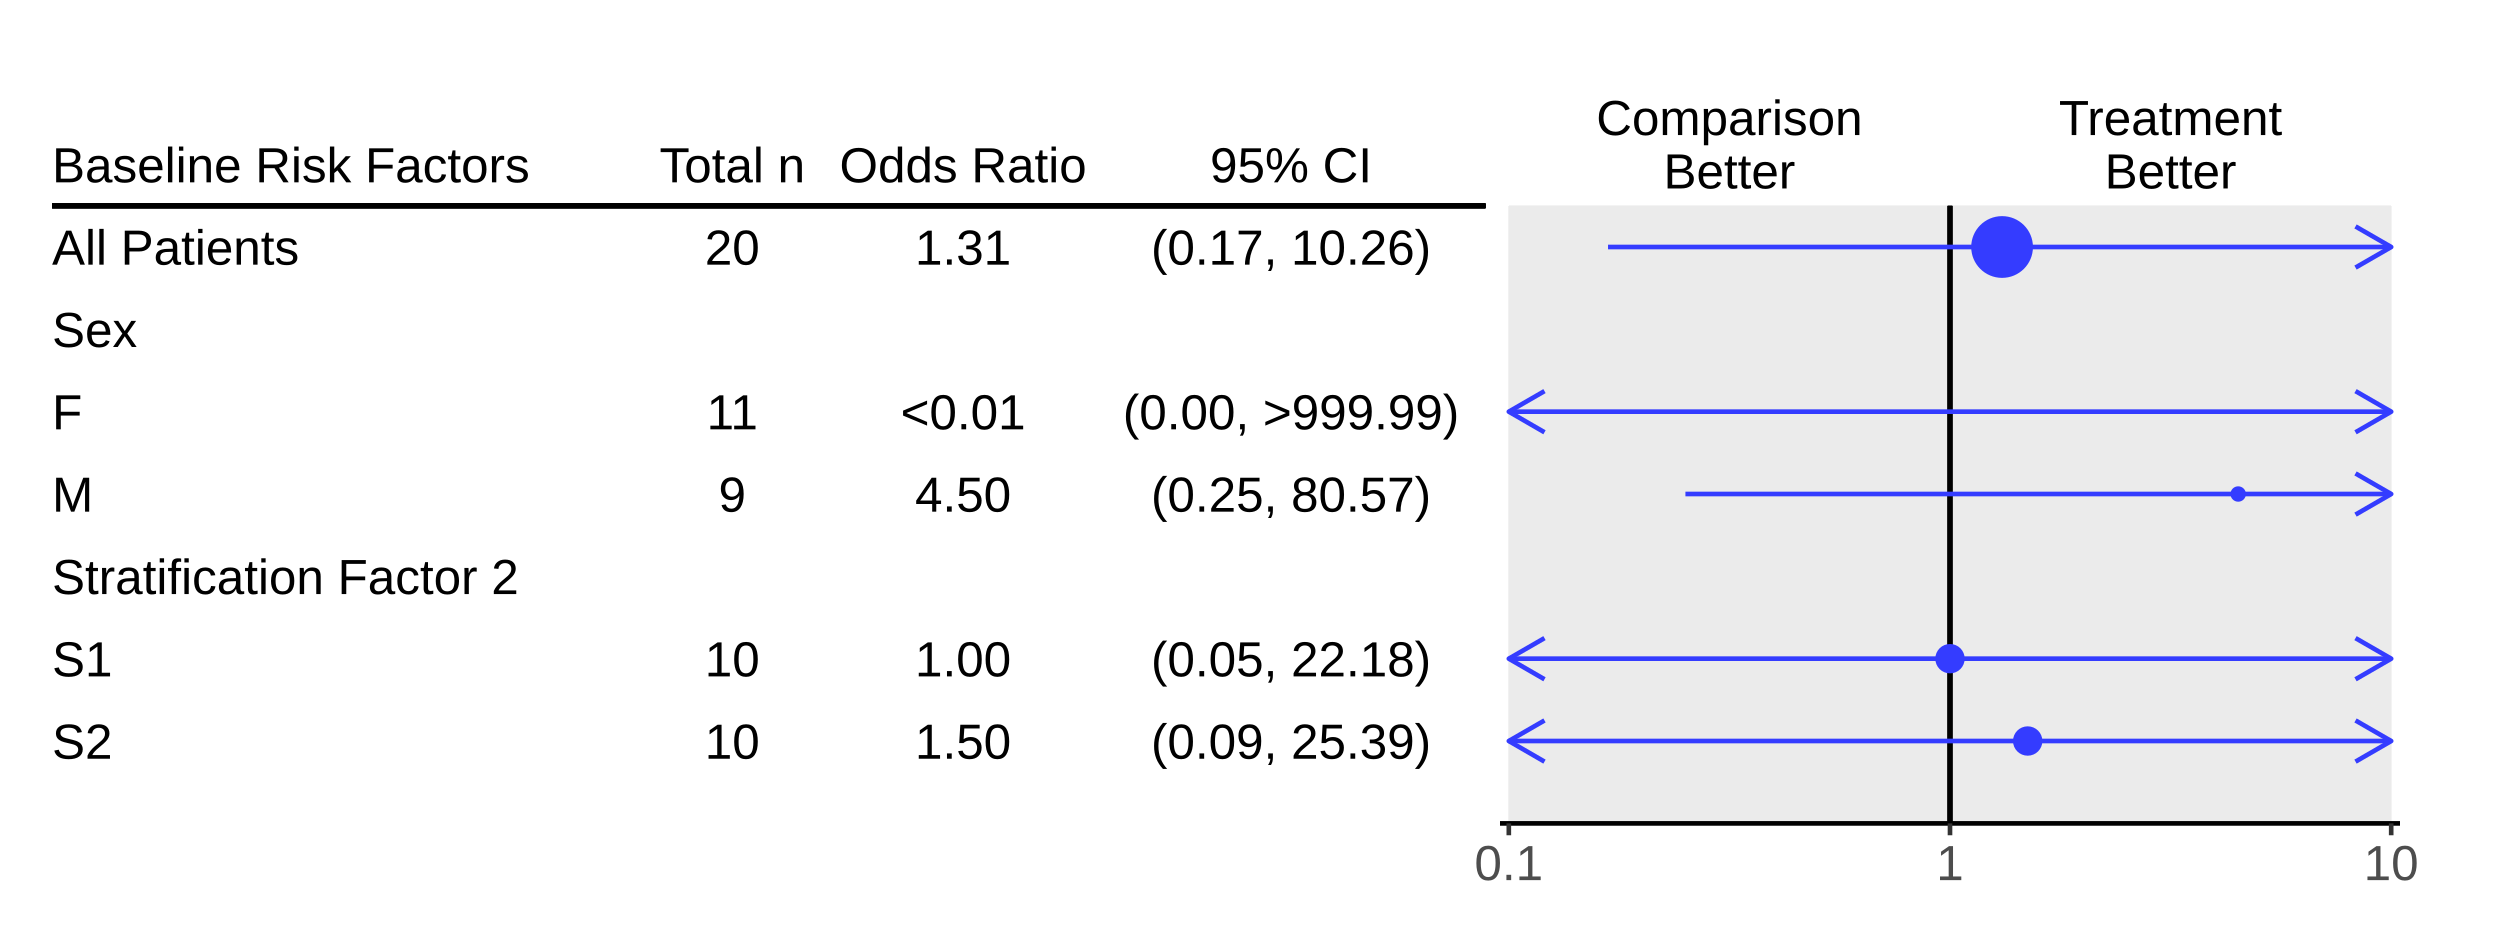
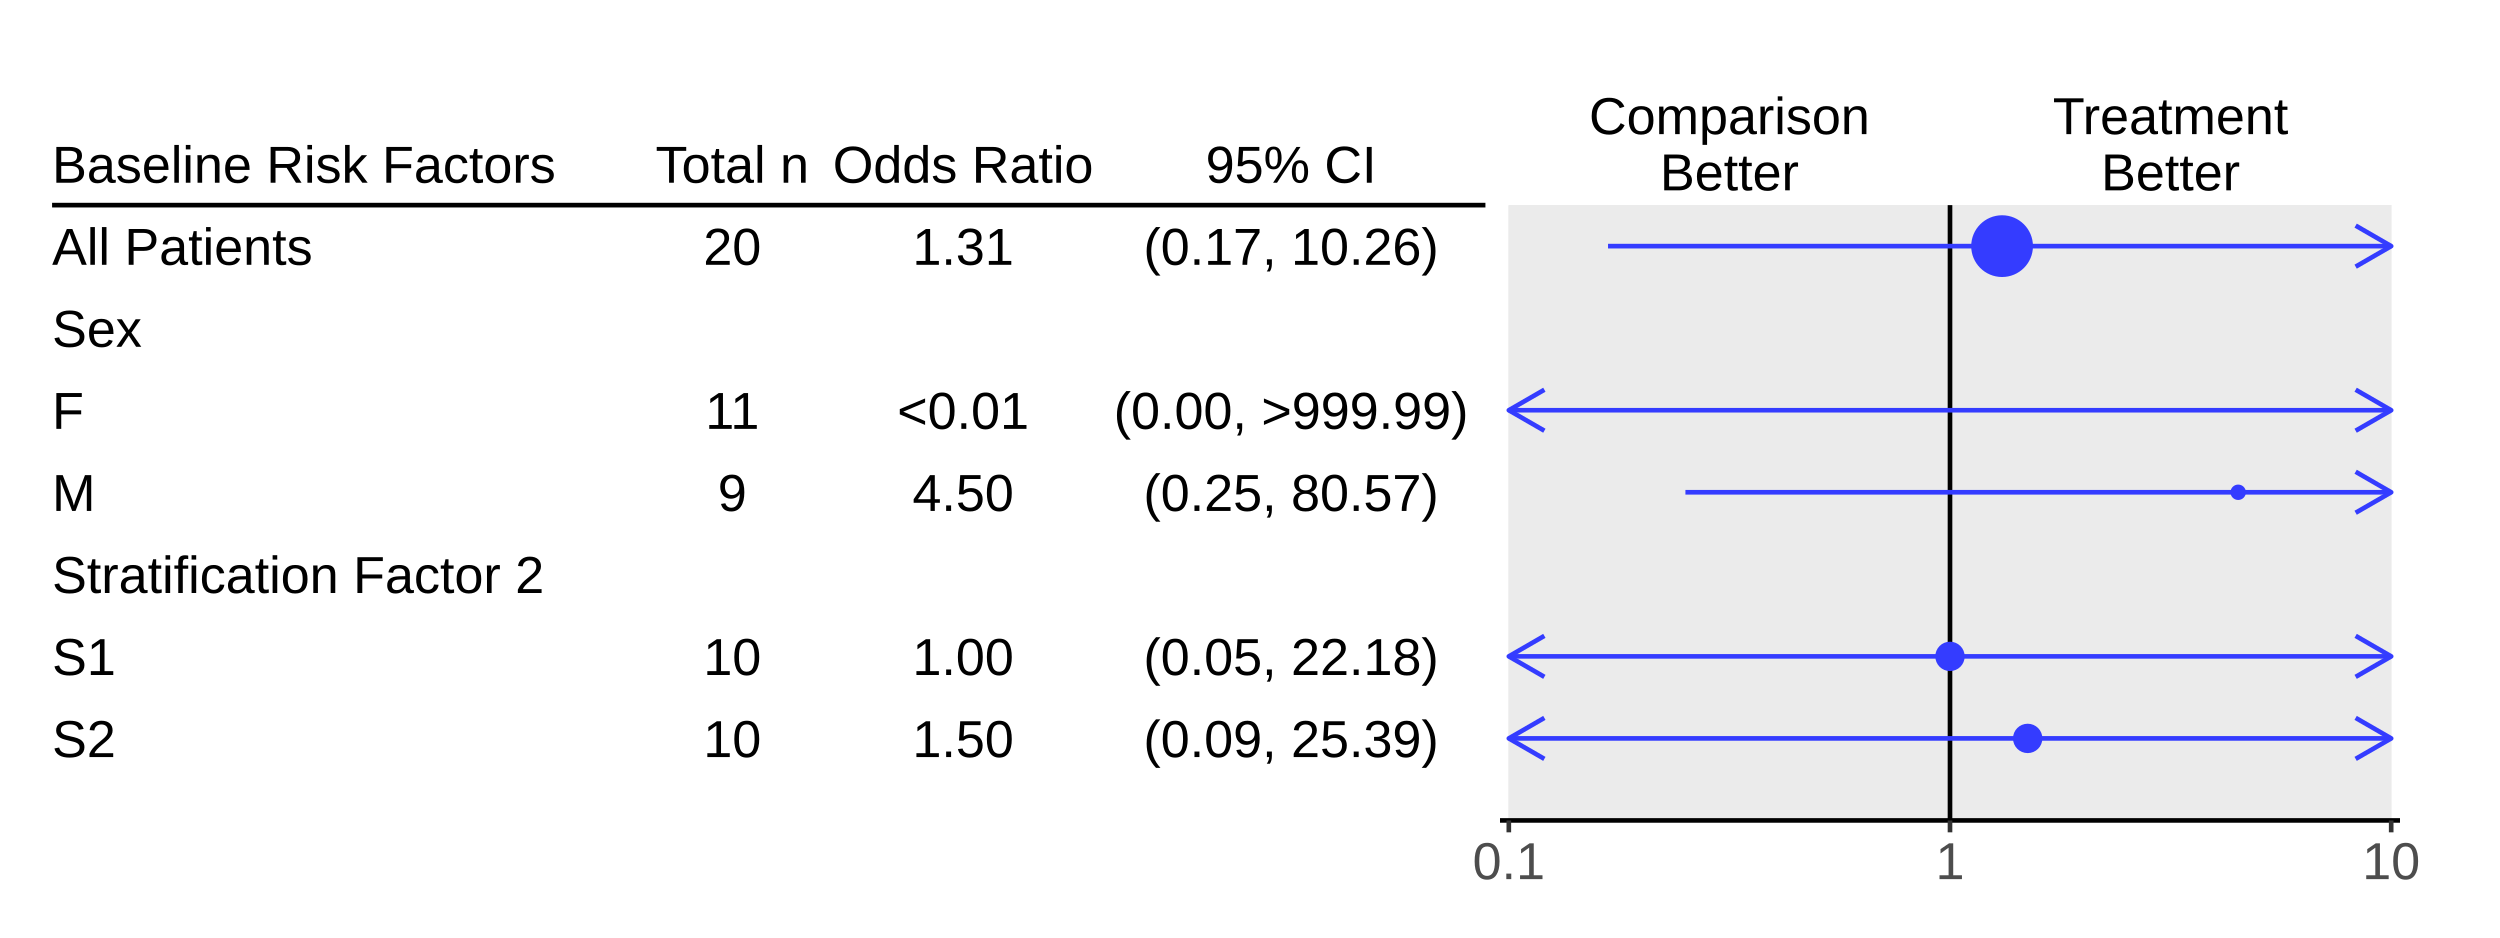
<svg xmlns="http://www.w3.org/2000/svg" class="svglite" width="576.00pt" height="216.00pt" viewBox="0 0 576.00 216.00">
  <defs>
    <style type="text/css">
    .svglite line, .svglite polyline, .svglite polygon, .svglite path, .svglite rect, .svglite circle {
      fill: none;
      stroke: #000000;
      stroke-linecap: round;
      stroke-linejoin: round;
      stroke-miterlimit: 10.00;
    }
    .svglite text {
      white-space: pre;
    }
  </style>
  </defs>
  <rect width="100%" height="100%" style="stroke: none; fill: none;" />
  <defs>
    <clipPath id="cpMC4wMHw1NzYuMDB8MC4wMHwyMTYuMDA=">
      <rect x="0.00" y="0.00" width="576.00" height="216.00" />
    </clipPath>
  </defs>
  <g clip-path="url(#cpMC4wMHw1NzYuMDB8MC4wMHwyMTYuMDA=)">
</g>
  <defs>
-     <clipPath id="cpOC42NHwzNDUuNjB8MC4wMHwxODkuNzE=">
-       <rect x="8.64" y="0.00" width="336.96" height="189.71" />
+     <clipPath id="cpOC42NHwzNDUuNjB8MC4wMHwxODkuMDM=">
+       <rect x="8.64" y="0.00" width="336.96" height="189.03" />
    </clipPath>
  </defs>
-   <g clip-path="url(#cpOC42NHwzNDUuNjB8MC4wMHwxODkuNzE=)">
-     <line x1="12.00" y1="47.43" x2="342.24" y2="47.43" style="stroke-width: 1.07; stroke-linecap: butt;" />
-     <line x1="12.00" y1="47.43" x2="342.24" y2="47.43" style="stroke-width: 1.07; stroke-linecap: butt;" />
-     <line x1="12.00" y1="47.43" x2="342.24" y2="47.43" style="stroke-width: 1.07; stroke-linecap: butt;" />
-     <line x1="12.00" y1="47.43" x2="342.24" y2="47.43" style="stroke-width: 1.07; stroke-linecap: butt;" />
-     <line x1="12.00" y1="47.43" x2="342.24" y2="47.43" style="stroke-width: 1.07; stroke-linecap: butt;" />
-     <line x1="12.00" y1="47.43" x2="342.24" y2="47.43" style="stroke-width: 1.07; stroke-linecap: butt;" />
-     <line x1="12.00" y1="47.43" x2="342.24" y2="47.43" style="stroke-width: 1.07; stroke-linecap: butt;" />
-     <line x1="12.00" y1="47.43" x2="342.24" y2="47.43" style="stroke-width: 1.07; stroke-linecap: butt;" />
-     <text x="12.00" y="42.01" style="font-size: 11.38px; font-family: &quot;Arial&quot;;" textLength="110.02px" lengthAdjust="spacingAndGlyphs">Baseline Risk Factors</text>
-     <text x="12.00" y="60.98" style="font-size: 11.38px; font-family: &quot;Arial&quot;;" textLength="56.92px" lengthAdjust="spacingAndGlyphs">All Patients</text>
-     <text x="12.00" y="79.95" style="font-size: 11.38px; font-family: &quot;Arial&quot;;" textLength="19.61px" lengthAdjust="spacingAndGlyphs">Sex</text>
-     <text x="12.00" y="98.92" style="font-size: 11.38px; font-family: &quot;Arial&quot;;" textLength="19.59px" lengthAdjust="spacingAndGlyphs">    F</text>
-     <text x="12.00" y="117.89" style="font-size: 11.38px; font-family: &quot;Arial&quot;;" textLength="22.12px" lengthAdjust="spacingAndGlyphs">    M</text>
-     <text x="12.00" y="136.87" style="font-size: 11.38px; font-family: &quot;Arial&quot;;" textLength="107.50px" lengthAdjust="spacingAndGlyphs">Stratification Factor 2</text>
-     <text x="12.00" y="155.84" style="font-size: 11.38px; font-family: &quot;Arial&quot;;" textLength="26.56px" lengthAdjust="spacingAndGlyphs">    S1</text>
-     <text x="12.00" y="174.81" style="font-size: 11.38px; font-family: &quot;Arial&quot;;" textLength="26.56px" lengthAdjust="spacingAndGlyphs">    S2</text>
-     <text x="168.72" y="42.01" text-anchor="middle" style="font-size: 11.38px; font-family: &quot;Arial&quot;;" textLength="33.52px" lengthAdjust="spacingAndGlyphs">Total n</text>
-     <text x="168.72" y="60.98" text-anchor="middle" style="font-size: 11.38px; font-family: &quot;Arial&quot;;" textLength="12.66px" lengthAdjust="spacingAndGlyphs">20</text>
-     <text x="168.72" y="98.92" text-anchor="middle" style="font-size: 11.38px; font-family: &quot;Arial&quot;;" textLength="11.82px" lengthAdjust="spacingAndGlyphs">11</text>
-     <text x="168.72" y="117.89" text-anchor="middle" style="font-size: 11.38px; font-family: &quot;Arial&quot;;" textLength="6.33px" lengthAdjust="spacingAndGlyphs">9</text>
-     <text x="168.72" y="155.84" text-anchor="middle" style="font-size: 11.38px; font-family: &quot;Arial&quot;;" textLength="12.66px" lengthAdjust="spacingAndGlyphs">10</text>
-     <text x="168.72" y="174.81" text-anchor="middle" style="font-size: 11.38px; font-family: &quot;Arial&quot;;" textLength="12.66px" lengthAdjust="spacingAndGlyphs">10</text>
-     <text x="221.90" y="42.01" text-anchor="middle" style="font-size: 11.38px; font-family: &quot;Arial&quot;;" textLength="56.92px" lengthAdjust="spacingAndGlyphs">Odds Ratio</text>
-     <text x="221.90" y="60.98" text-anchor="middle" style="font-size: 11.38px; font-family: &quot;Arial&quot;;" textLength="22.15px" lengthAdjust="spacingAndGlyphs">1.31</text>
-     <text x="221.90" y="98.92" text-anchor="middle" style="font-size: 11.38px; font-family: &quot;Arial&quot;;" textLength="28.79px" lengthAdjust="spacingAndGlyphs">&lt;0.01</text>
-     <text x="221.90" y="117.89" text-anchor="middle" style="font-size: 11.38px; font-family: &quot;Arial&quot;;" textLength="22.15px" lengthAdjust="spacingAndGlyphs">4.50</text>
-     <text x="221.90" y="155.84" text-anchor="middle" style="font-size: 11.38px; font-family: &quot;Arial&quot;;" textLength="22.15px" lengthAdjust="spacingAndGlyphs">1.00</text>
-     <text x="221.90" y="174.81" text-anchor="middle" style="font-size: 11.38px; font-family: &quot;Arial&quot;;" textLength="22.15px" lengthAdjust="spacingAndGlyphs">1.50</text>
-     <text x="297.46" y="42.01" text-anchor="middle" style="font-size: 11.38px; font-family: &quot;Arial&quot;;" textLength="37.31px" lengthAdjust="spacingAndGlyphs">95% CI</text>
-     <text x="297.46" y="60.98" text-anchor="middle" style="font-size: 11.38px; font-family: &quot;Arial&quot;;" textLength="64.52px" lengthAdjust="spacingAndGlyphs">(0.17, 10.26)</text>
-     <text x="297.46" y="98.92" text-anchor="middle" style="font-size: 11.38px; font-family: &quot;Arial&quot;;" textLength="77.49px" lengthAdjust="spacingAndGlyphs">(0.00, &gt;999.99)</text>
-     <text x="297.46" y="117.89" text-anchor="middle" style="font-size: 11.38px; font-family: &quot;Arial&quot;;" textLength="64.52px" lengthAdjust="spacingAndGlyphs">(0.25, 80.57)</text>
-     <text x="297.46" y="155.84" text-anchor="middle" style="font-size: 11.38px; font-family: &quot;Arial&quot;;" textLength="64.52px" lengthAdjust="spacingAndGlyphs">(0.05, 22.18)</text>
-     <text x="297.46" y="174.81" text-anchor="middle" style="font-size: 11.38px; font-family: &quot;Arial&quot;;" textLength="64.52px" lengthAdjust="spacingAndGlyphs">(0.09, 25.39)</text>
+   <g clip-path="url(#cpOC42NHwzNDUuNjB8MC4wMHwxODkuMDM=)">
+     <line x1="12.00" y1="47.26" x2="342.24" y2="47.26" style="stroke-width: 1.07; stroke-linecap: butt;" />
+     <text x="12.00" y="42.10" style="font-size: 12.00px; font-family: &quot;Arial&quot;;" textLength="116.06px" lengthAdjust="spacingAndGlyphs">Baseline Risk Factors</text>
+     <text x="12.00" y="61.01" style="font-size: 12.00px; font-family: &quot;Arial&quot;;" textLength="60.03px" lengthAdjust="spacingAndGlyphs">All Patients</text>
+     <text x="12.00" y="79.91" style="font-size: 12.00px; font-family: &quot;Arial&quot;;" textLength="20.69px" lengthAdjust="spacingAndGlyphs">Sex</text>
+     <text x="12.00" y="98.81" style="font-size: 12.00px; font-family: &quot;Arial&quot;;" textLength="20.66px" lengthAdjust="spacingAndGlyphs">    F</text>
+     <text x="12.00" y="117.72" style="font-size: 12.00px; font-family: &quot;Arial&quot;;" textLength="23.34px" lengthAdjust="spacingAndGlyphs">    M</text>
+     <text x="12.00" y="136.62" style="font-size: 12.00px; font-family: &quot;Arial&quot;;" textLength="113.39px" lengthAdjust="spacingAndGlyphs">Stratification Factor 2</text>
+     <text x="12.00" y="155.52" style="font-size: 12.00px; font-family: &quot;Arial&quot;;" textLength="28.02px" lengthAdjust="spacingAndGlyphs">    S1</text>
+     <text x="12.00" y="174.43" style="font-size: 12.00px; font-family: &quot;Arial&quot;;" textLength="28.02px" lengthAdjust="spacingAndGlyphs">    S2</text>
+     <text x="168.72" y="42.10" text-anchor="middle" style="font-size: 12.00px; font-family: &quot;Arial&quot;;" textLength="35.35px" lengthAdjust="spacingAndGlyphs">Total n</text>
+     <text x="168.72" y="61.01" text-anchor="middle" style="font-size: 12.00px; font-family: &quot;Arial&quot;;" textLength="13.35px" lengthAdjust="spacingAndGlyphs">20</text>
+     <text x="168.72" y="98.81" text-anchor="middle" style="font-size: 12.00px; font-family: &quot;Arial&quot;;" textLength="12.46px" lengthAdjust="spacingAndGlyphs">11</text>
+     <text x="168.72" y="117.72" text-anchor="middle" style="font-size: 12.00px; font-family: &quot;Arial&quot;;" textLength="6.67px" lengthAdjust="spacingAndGlyphs">9</text>
+     <text x="168.72" y="155.52" text-anchor="middle" style="font-size: 12.00px; font-family: &quot;Arial&quot;;" textLength="13.35px" lengthAdjust="spacingAndGlyphs">10</text>
+     <text x="168.72" y="174.43" text-anchor="middle" style="font-size: 12.00px; font-family: &quot;Arial&quot;;" textLength="13.35px" lengthAdjust="spacingAndGlyphs">10</text>
+     <text x="221.90" y="42.10" text-anchor="middle" style="font-size: 12.00px; font-family: &quot;Arial&quot;;" textLength="60.04px" lengthAdjust="spacingAndGlyphs">Odds Ratio</text>
+     <text x="221.90" y="61.01" text-anchor="middle" style="font-size: 12.00px; font-family: &quot;Arial&quot;;" textLength="23.36px" lengthAdjust="spacingAndGlyphs">1.31</text>
+     <text x="221.90" y="98.81" text-anchor="middle" style="font-size: 12.00px; font-family: &quot;Arial&quot;;" textLength="30.37px" lengthAdjust="spacingAndGlyphs">&lt;0.01</text>
+     <text x="221.90" y="117.72" text-anchor="middle" style="font-size: 12.00px; font-family: &quot;Arial&quot;;" textLength="23.36px" lengthAdjust="spacingAndGlyphs">4.50</text>
+     <text x="221.90" y="155.52" text-anchor="middle" style="font-size: 12.00px; font-family: &quot;Arial&quot;;" textLength="23.36px" lengthAdjust="spacingAndGlyphs">1.00</text>
+     <text x="221.90" y="174.43" text-anchor="middle" style="font-size: 12.00px; font-family: &quot;Arial&quot;;" textLength="23.36px" lengthAdjust="spacingAndGlyphs">1.50</text>
+     <text x="297.46" y="42.10" text-anchor="middle" style="font-size: 12.00px; font-family: &quot;Arial&quot;;" textLength="39.36px" lengthAdjust="spacingAndGlyphs">95% CI</text>
+     <text x="297.46" y="61.01" text-anchor="middle" style="font-size: 12.00px; font-family: &quot;Arial&quot;;" textLength="68.05px" lengthAdjust="spacingAndGlyphs">(0.17, 10.26)</text>
+     <text x="297.46" y="98.81" text-anchor="middle" style="font-size: 12.00px; font-family: &quot;Arial&quot;;" textLength="81.73px" lengthAdjust="spacingAndGlyphs">(0.00, &gt;999.99)</text>
+     <text x="297.46" y="117.72" text-anchor="middle" style="font-size: 12.00px; font-family: &quot;Arial&quot;;" textLength="68.05px" lengthAdjust="spacingAndGlyphs">(0.25, 80.57)</text>
+     <text x="297.46" y="155.52" text-anchor="middle" style="font-size: 12.00px; font-family: &quot;Arial&quot;;" textLength="68.05px" lengthAdjust="spacingAndGlyphs">(0.05, 22.18)</text>
+     <text x="297.46" y="174.43" text-anchor="middle" style="font-size: 12.00px; font-family: &quot;Arial&quot;;" textLength="68.05px" lengthAdjust="spacingAndGlyphs">(0.09, 25.39)</text>
  </g>
  <g clip-path="url(#cpMC4wMHw1NzYuMDB8MC4wMHwyMTYuMDA=)">
</g>
  <defs>
    <clipPath id="cpMzQ1LjYwfDU3Ni4wMHwwLjAwfDIxNi4wMA==">
      <rect x="345.60" y="0.00" width="230.40" height="216.00" />
    </clipPath>
  </defs>
  <g clip-path="url(#cpMzQ1LjYwfDU3Ni4wMHwwLjAwfDIxNi4wMA==)">
    <rect x="345.60" y="0.00" width="230.40" height="216.00" style="stroke-width: 1.07; stroke: none;" />
  </g>
  <g clip-path="url(#cpMC4wMHw1NzYuMDB8MC4wMHwyMTYuMDA=)">
-     <rect x="345.60" y="-0" width="207.36" height="189.71" style="stroke-width: 1.07; stroke: none;" />
-     <rect x="347.63" y="47.43" width="203.29" height="142.28" style="stroke-width: 1.07; stroke: none; stroke-linecap: butt; stroke-linejoin: miter; fill: #EBEBEB;" />
-     <rect x="347.63" y="47.43" width="203.29" height="142.28" style="stroke-width: 1.07; stroke: none; stroke-linecap: butt; stroke-linejoin: miter; fill: #EBEBEB;" />
-     <rect x="347.63" y="47.43" width="203.29" height="142.28" style="stroke-width: 1.07; stroke: none; stroke-linecap: butt; stroke-linejoin: miter; fill: #EBEBEB;" />
-     <rect x="347.63" y="47.43" width="203.29" height="142.28" style="stroke-width: 1.07; stroke: none; stroke-linecap: butt; stroke-linejoin: miter; fill: #EBEBEB;" />
-     <rect x="347.63" y="47.43" width="203.29" height="142.28" style="stroke-width: 1.07; stroke: none; stroke-linecap: butt; stroke-linejoin: miter; fill: #EBEBEB;" />
-     <line x1="449.28" y1="189.71" x2="449.28" y2="47.43" style="stroke-width: 1.07; stroke-linecap: butt;" />
-     <line x1="449.28" y1="189.71" x2="449.28" y2="47.43" style="stroke-width: 1.07; stroke-linecap: butt;" />
-     <line x1="449.28" y1="189.71" x2="449.28" y2="47.43" style="stroke-width: 1.07; stroke-linecap: butt;" />
-     <line x1="449.28" y1="189.71" x2="449.28" y2="47.43" style="stroke-width: 1.07; stroke-linecap: butt;" />
-     <line x1="449.28" y1="189.71" x2="449.28" y2="47.43" style="stroke-width: 1.07; stroke-linecap: butt;" />
-     <text x="398.46" y="31.12" text-anchor="middle" style="font-size: 11.38px; font-family: &quot;Arial&quot;;" textLength="61.34px" lengthAdjust="spacingAndGlyphs">Comparison</text>
-     <text x="398.46" y="43.42" text-anchor="middle" style="font-size: 11.38px; font-family: &quot;Arial&quot;;" textLength="30.36px" lengthAdjust="spacingAndGlyphs">Better</text>
-     <text x="500.10" y="31.12" text-anchor="middle" style="font-size: 11.38px; font-family: &quot;Arial&quot;;" textLength="51.42px" lengthAdjust="spacingAndGlyphs">Treatment</text>
-     <text x="500.10" y="43.42" text-anchor="middle" style="font-size: 11.38px; font-family: &quot;Arial&quot;;" textLength="30.36px" lengthAdjust="spacingAndGlyphs">Better</text>
-     <circle cx="461.28" cy="56.91" r="6.76" style="stroke-width: 0.71; stroke: #343CFF; fill: #343CFF;" />
-     <circle cx="-397.41" cy="94.85" r="3.70" style="stroke-width: 0.71; stroke: #343CFF; fill: #343CFF;" />
-     <circle cx="515.68" cy="113.82" r="1.42" style="stroke-width: 0.71; stroke: #343CFF; fill: #343CFF;" />
-     <circle cx="449.28" cy="151.76" r="3.03" style="stroke-width: 0.71; stroke: #343CFF; fill: #343CFF;" />
-     <circle cx="467.18" cy="170.73" r="3.03" style="stroke-width: 0.71; stroke: #343CFF; fill: #343CFF;" />
-     <line x1="370.49" y1="56.91" x2="550.93" y2="56.91" style="stroke-width: 1.07; stroke: #343CFF; stroke-linecap: butt;" />
-     <polyline points="542.71,61.65 550.93,56.91 542.71,52.17 " style="stroke-width: 1.07; stroke: #343CFF; stroke-linecap: butt;" />
-     <line x1="347.63" y1="94.85" x2="550.93" y2="94.85" style="stroke-width: 1.07; stroke: #343CFF; stroke-linecap: butt;" />
-     <polyline points="355.85,90.11 347.63,94.85 355.85,99.60 " style="stroke-width: 1.07; stroke: #343CFF; stroke-linecap: butt;" />
-     <polyline points="542.71,99.60 550.93,94.85 542.71,90.11 " style="stroke-width: 1.07; stroke: #343CFF; stroke-linecap: butt;" />
-     <line x1="388.32" y1="113.82" x2="550.93" y2="113.82" style="stroke-width: 1.07; stroke: #343CFF; stroke-linecap: butt;" />
-     <polyline points="542.71,118.57 550.93,113.82 542.71,109.08 " style="stroke-width: 1.07; stroke: #343CFF; stroke-linecap: butt;" />
-     <line x1="347.63" y1="151.76" x2="550.93" y2="151.76" style="stroke-width: 1.07; stroke: #343CFF; stroke-linecap: butt;" />
-     <polyline points="355.85,147.02 347.63,151.76 355.85,156.51 " style="stroke-width: 1.07; stroke: #343CFF; stroke-linecap: butt;" />
-     <polyline points="542.71,156.51 550.93,151.76 542.71,147.02 " style="stroke-width: 1.07; stroke: #343CFF; stroke-linecap: butt;" />
-     <line x1="347.63" y1="170.73" x2="550.93" y2="170.73" style="stroke-width: 1.07; stroke: #343CFF; stroke-linecap: butt;" />
-     <polyline points="355.85,165.99 347.63,170.73 355.85,175.48 " style="stroke-width: 1.07; stroke: #343CFF; stroke-linecap: butt;" />
-     <polyline points="542.71,175.48 550.93,170.73 542.71,165.99 " style="stroke-width: 1.07; stroke: #343CFF; stroke-linecap: butt;" />
-     <polyline points="345.60,189.71 552.96,189.71 " style="stroke-width: 1.07; stroke-linecap: butt;" />
-     <polyline points="347.63,192.45 347.63,189.71 " style="stroke-width: 1.07; stroke: #333333; stroke-linecap: butt;" />
-     <polyline points="449.28,192.45 449.28,189.71 " style="stroke-width: 1.07; stroke: #333333; stroke-linecap: butt;" />
-     <polyline points="550.93,192.45 550.93,189.71 " style="stroke-width: 1.07; stroke: #333333; stroke-linecap: butt;" />
-     <text x="347.63" y="202.78" text-anchor="middle" style="font-size: 11.38px;fill: #4D4D4D; font-family: &quot;Arial&quot;;" textLength="15.82px" lengthAdjust="spacingAndGlyphs">0.1</text>
-     <text x="449.28" y="202.78" text-anchor="middle" style="font-size: 11.38px;fill: #4D4D4D; font-family: &quot;Arial&quot;;" textLength="6.33px" lengthAdjust="spacingAndGlyphs">1</text>
-     <text x="550.93" y="202.78" text-anchor="middle" style="font-size: 11.38px;fill: #4D4D4D; font-family: &quot;Arial&quot;;" textLength="12.66px" lengthAdjust="spacingAndGlyphs">10</text>
+     <rect x="345.60" y="-0" width="207.36" height="189.03" style="stroke-width: 1.07; stroke: none;" />
+     <rect x="347.63" y="47.26" width="203.29" height="141.77" style="stroke-width: 1.07; stroke: none; stroke-linecap: butt; stroke-linejoin: miter; fill: #EBEBEB;" />
+     <rect x="347.63" y="47.26" width="203.29" height="141.77" style="stroke-width: 1.07; stroke: none; stroke-linecap: butt; stroke-linejoin: miter; fill: #EBEBEB;" />
+     <rect x="347.63" y="47.26" width="203.29" height="141.77" style="stroke-width: 1.07; stroke: none; stroke-linecap: butt; stroke-linejoin: miter; fill: #EBEBEB;" />
+     <rect x="347.63" y="47.26" width="203.29" height="141.77" style="stroke-width: 1.07; stroke: none; stroke-linecap: butt; stroke-linejoin: miter; fill: #EBEBEB;" />
+     <rect x="347.63" y="47.26" width="203.29" height="141.77" style="stroke-width: 1.07; stroke: none; stroke-linecap: butt; stroke-linejoin: miter; fill: #EBEBEB;" />
+     <line x1="449.28" y1="189.03" x2="449.28" y2="47.26" style="stroke-width: 1.07; stroke-linecap: butt;" />
+     <text x="398.46" y="30.90" text-anchor="middle" style="font-size: 12.00px; font-family: &quot;Arial&quot;;" textLength="64.71px" lengthAdjust="spacingAndGlyphs">Comparison</text>
+     <text x="398.46" y="43.86" text-anchor="middle" style="font-size: 12.00px; font-family: &quot;Arial&quot;;" textLength="32.02px" lengthAdjust="spacingAndGlyphs">Better</text>
+     <text x="500.10" y="30.90" text-anchor="middle" style="font-size: 12.00px; font-family: &quot;Arial&quot;;" textLength="54.24px" lengthAdjust="spacingAndGlyphs">Treatment</text>
+     <text x="500.10" y="43.86" text-anchor="middle" style="font-size: 12.00px; font-family: &quot;Arial&quot;;" textLength="32.02px" lengthAdjust="spacingAndGlyphs">Better</text>
+     <circle cx="461.28" cy="56.71" r="6.76" style="stroke-width: 0.71; stroke: #343CFF; fill: #343CFF;" />
+     <circle cx="-397.41" cy="94.52" r="3.70" style="stroke-width: 0.71; stroke: #343CFF; fill: #343CFF;" />
+     <circle cx="515.68" cy="113.42" r="1.42" style="stroke-width: 0.71; stroke: #343CFF; fill: #343CFF;" />
+     <circle cx="449.28" cy="151.23" r="3.03" style="stroke-width: 0.71; stroke: #343CFF; fill: #343CFF;" />
+     <circle cx="467.18" cy="170.13" r="3.03" style="stroke-width: 0.71; stroke: #343CFF; fill: #343CFF;" />
+     <line x1="370.49" y1="56.71" x2="550.93" y2="56.71" style="stroke-width: 1.07; stroke: #343CFF; stroke-linecap: butt;" />
+     <polyline points="542.74,61.44 550.93,56.71 542.74,51.98 " style="stroke-width: 1.07; stroke: #343CFF; stroke-linecap: butt;" />
+     <line x1="347.63" y1="94.52" x2="550.93" y2="94.52" style="stroke-width: 1.07; stroke: #343CFF; stroke-linecap: butt;" />
+     <polyline points="355.82,89.79 347.63,94.52 355.82,99.24 " style="stroke-width: 1.07; stroke: #343CFF; stroke-linecap: butt;" />
+     <polyline points="542.74,99.24 550.93,94.52 542.74,89.79 " style="stroke-width: 1.07; stroke: #343CFF; stroke-linecap: butt;" />
+     <line x1="388.32" y1="113.42" x2="550.93" y2="113.42" style="stroke-width: 1.07; stroke: #343CFF; stroke-linecap: butt;" />
+     <polyline points="542.74,118.14 550.93,113.42 542.74,108.69 " style="stroke-width: 1.07; stroke: #343CFF; stroke-linecap: butt;" />
+     <line x1="347.63" y1="151.23" x2="550.93" y2="151.23" style="stroke-width: 1.07; stroke: #343CFF; stroke-linecap: butt;" />
+     <polyline points="355.82,146.50 347.63,151.23 355.82,155.95 " style="stroke-width: 1.07; stroke: #343CFF; stroke-linecap: butt;" />
+     <polyline points="542.74,155.95 550.93,151.23 542.74,146.50 " style="stroke-width: 1.07; stroke: #343CFF; stroke-linecap: butt;" />
+     <line x1="347.63" y1="170.13" x2="550.93" y2="170.13" style="stroke-width: 1.07; stroke: #343CFF; stroke-linecap: butt;" />
+     <polyline points="355.82,165.40 347.63,170.13 355.82,174.85 " style="stroke-width: 1.07; stroke: #343CFF; stroke-linecap: butt;" />
+     <polyline points="542.74,174.85 550.93,170.13 542.74,165.40 " style="stroke-width: 1.07; stroke: #343CFF; stroke-linecap: butt;" />
+     <polyline points="345.60,189.03 552.96,189.03 " style="stroke-width: 1.07; stroke-linecap: butt;" />
+     <polyline points="347.63,191.77 347.63,189.03 " style="stroke-width: 1.07; stroke: #333333; stroke-linecap: butt;" />
+     <polyline points="449.28,191.77 449.28,189.03 " style="stroke-width: 1.07; stroke: #333333; stroke-linecap: butt;" />
+     <polyline points="550.93,191.77 550.93,189.03 " style="stroke-width: 1.07; stroke: #333333; stroke-linecap: butt;" />
+     <text x="347.63" y="202.56" text-anchor="middle" style="font-size: 12.00px;fill: #4D4D4D; font-family: &quot;Arial&quot;;" textLength="16.68px" lengthAdjust="spacingAndGlyphs">0.1</text>
+     <text x="449.28" y="202.56" text-anchor="middle" style="font-size: 12.00px;fill: #4D4D4D; font-family: &quot;Arial&quot;;" textLength="6.67px" lengthAdjust="spacingAndGlyphs">1</text>
+     <text x="550.93" y="202.56" text-anchor="middle" style="font-size: 12.00px;fill: #4D4D4D; font-family: &quot;Arial&quot;;" textLength="13.35px" lengthAdjust="spacingAndGlyphs">10</text>
  </g>
</svg>
